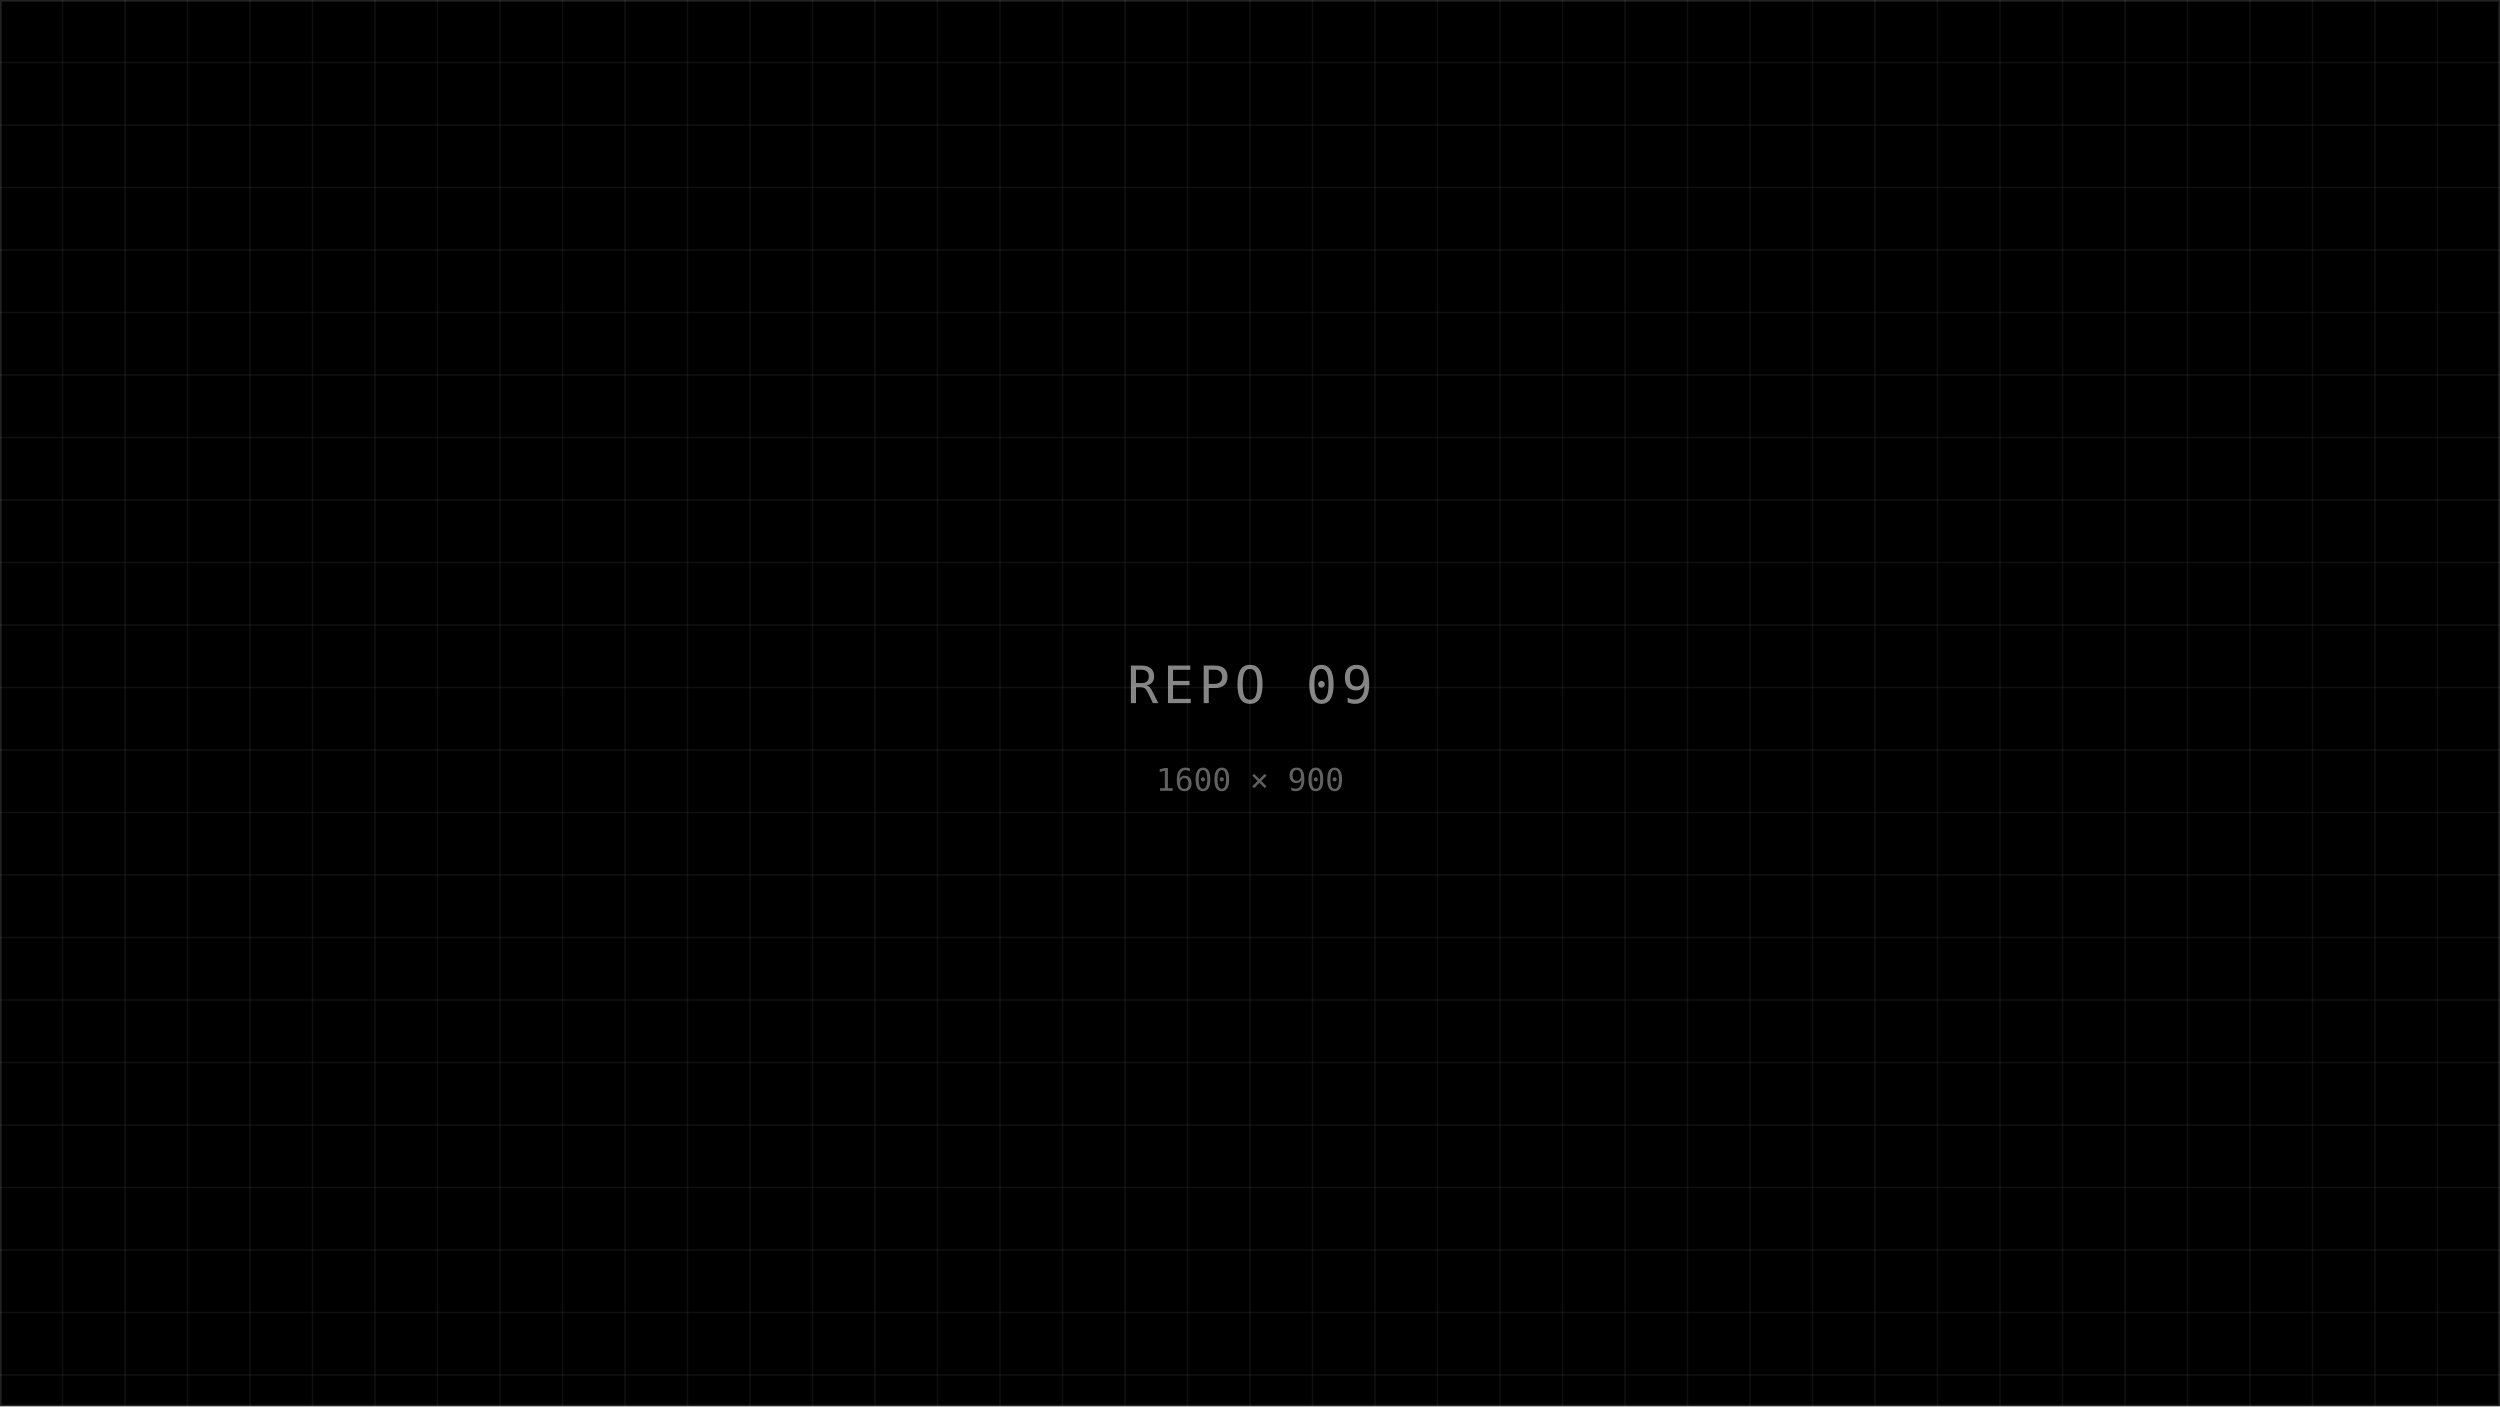
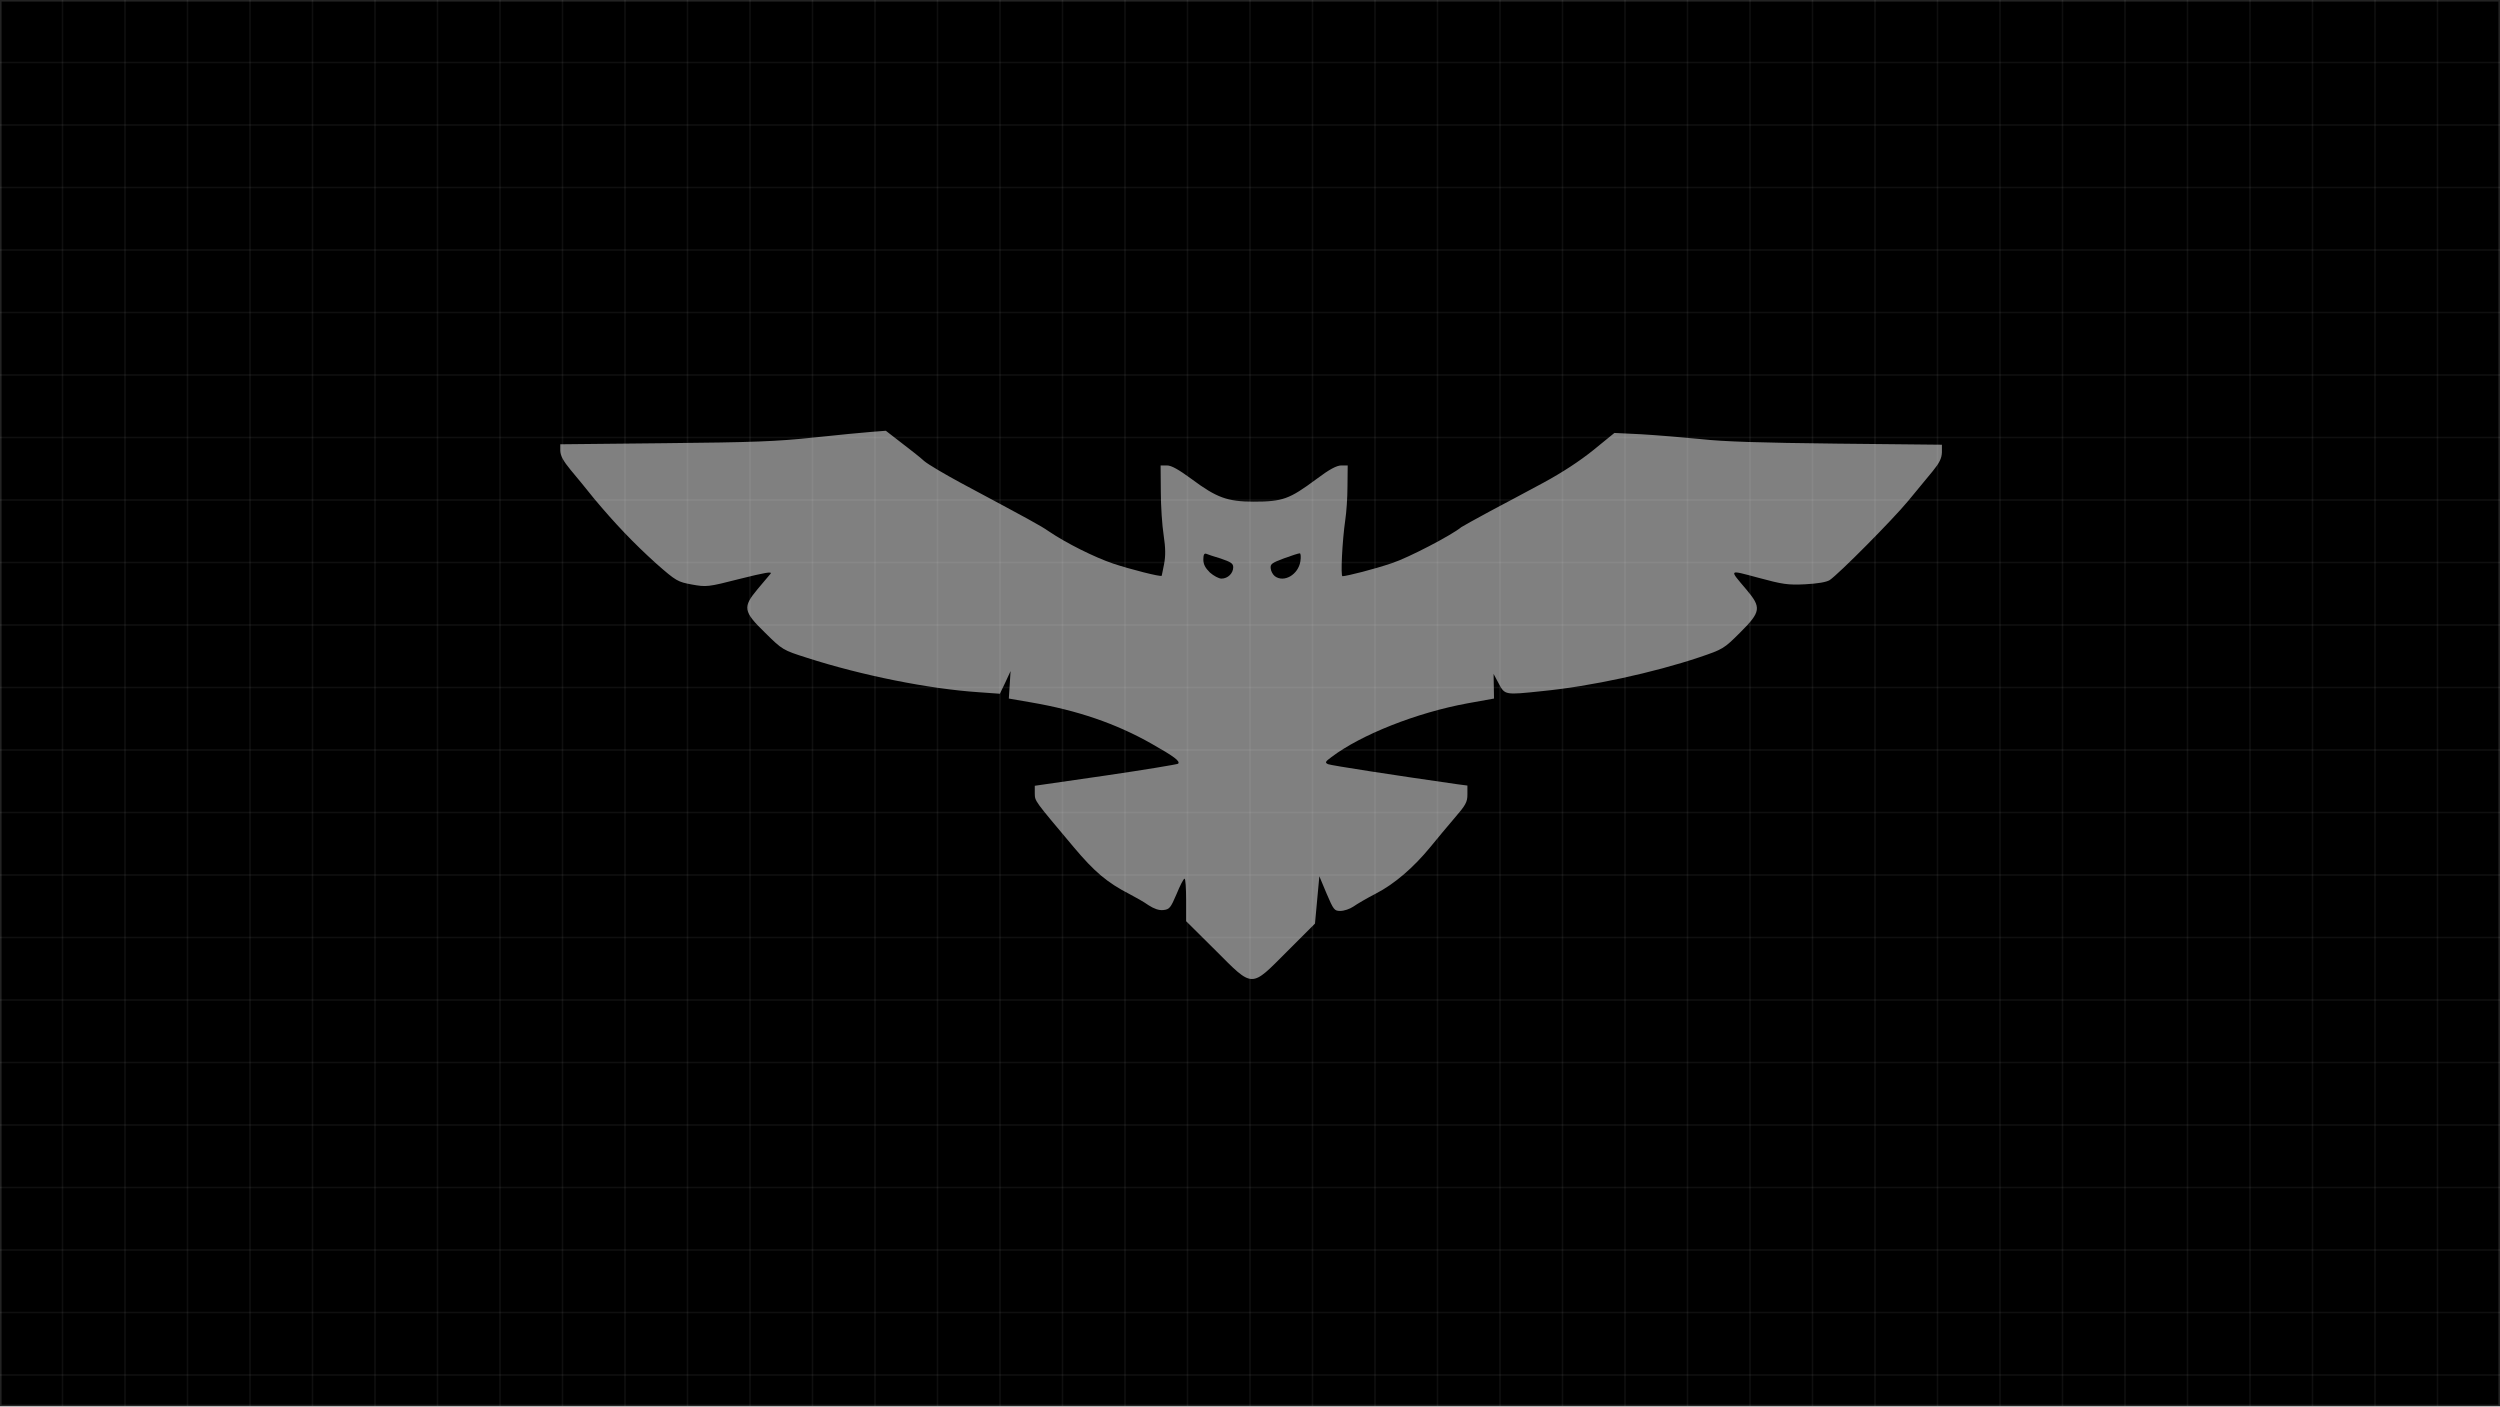
<svg xmlns="http://www.w3.org/2000/svg" width="1600" height="900" viewBox="0 0 1600 900">
  <rect width="1600" height="900" fill="#000" />
  <g stroke="rgba(255,255,255,0.06)" stroke-width="1">
    <line x1="40" y1="0" x2="40" y2="900" />
    <line x1="80" y1="0" x2="80" y2="900" />
    <line x1="120" y1="0" x2="120" y2="900" />
    <line x1="160" y1="0" x2="160" y2="900" />
    <line x1="200" y1="0" x2="200" y2="900" />
    <line x1="240" y1="0" x2="240" y2="900" />
    <line x1="280" y1="0" x2="280" y2="900" />
    <line x1="320" y1="0" x2="320" y2="900" />
    <line x1="360" y1="0" x2="360" y2="900" />
    <line x1="400" y1="0" x2="400" y2="900" />
    <line x1="440" y1="0" x2="440" y2="900" />
    <line x1="480" y1="0" x2="480" y2="900" />
    <line x1="520" y1="0" x2="520" y2="900" />
    <line x1="560" y1="0" x2="560" y2="900" />
    <line x1="600" y1="0" x2="600" y2="900" />
    <line x1="640" y1="0" x2="640" y2="900" />
    <line x1="680" y1="0" x2="680" y2="900" />
    <line x1="720" y1="0" x2="720" y2="900" />
    <line x1="760" y1="0" x2="760" y2="900" />
    <line x1="800" y1="0" x2="800" y2="900" />
    <line x1="840" y1="0" x2="840" y2="900" />
    <line x1="880" y1="0" x2="880" y2="900" />
    <line x1="920" y1="0" x2="920" y2="900" />
    <line x1="960" y1="0" x2="960" y2="900" />
    <line x1="1000" y1="0" x2="1000" y2="900" />
    <line x1="1040" y1="0" x2="1040" y2="900" />
    <line x1="1080" y1="0" x2="1080" y2="900" />
    <line x1="1120" y1="0" x2="1120" y2="900" />
    <line x1="1160" y1="0" x2="1160" y2="900" />
    <line x1="1200" y1="0" x2="1200" y2="900" />
    <line x1="1240" y1="0" x2="1240" y2="900" />
    <line x1="1280" y1="0" x2="1280" y2="900" />
    <line x1="1320" y1="0" x2="1320" y2="900" />
    <line x1="1360" y1="0" x2="1360" y2="900" />
    <line x1="1400" y1="0" x2="1400" y2="900" />
    <line x1="1440" y1="0" x2="1440" y2="900" />
    <line x1="1480" y1="0" x2="1480" y2="900" />
    <line x1="1520" y1="0" x2="1520" y2="900" />
    <line x1="1560" y1="0" x2="1560" y2="900" />
    <line x1="0" y1="40" x2="1600" y2="40" />
    <line x1="0" y1="80" x2="1600" y2="80" />
    <line x1="0" y1="120" x2="1600" y2="120" />
    <line x1="0" y1="160" x2="1600" y2="160" />
    <line x1="0" y1="200" x2="1600" y2="200" />
    <line x1="0" y1="240" x2="1600" y2="240" />
    <line x1="0" y1="280" x2="1600" y2="280" />
    <line x1="0" y1="320" x2="1600" y2="320" />
    <line x1="0" y1="360" x2="1600" y2="360" />
    <line x1="0" y1="400" x2="1600" y2="400" />
    <line x1="0" y1="440" x2="1600" y2="440" />
    <line x1="0" y1="480" x2="1600" y2="480" />
    <line x1="0" y1="520" x2="1600" y2="520" />
    <line x1="0" y1="560" x2="1600" y2="560" />
    <line x1="0" y1="600" x2="1600" y2="600" />
    <line x1="0" y1="640" x2="1600" y2="640" />
    <line x1="0" y1="680" x2="1600" y2="680" />
    <line x1="0" y1="720" x2="1600" y2="720" />
    <line x1="0" y1="760" x2="1600" y2="760" />
    <line x1="0" y1="800" x2="1600" y2="800" />
    <line x1="0" y1="840" x2="1600" y2="840" />
    <line x1="0" y1="880" x2="1600" y2="880" />
  </g>
  <rect x="0.5" y="0.5" width="1599" height="899" fill="none" stroke="rgba(255,255,255,0.14)" />
-   <text x="800.0" y="450.0" fill="rgba(255,255,255,0.52)" font-family="monospace" font-size="33" letter-spacing="3" text-anchor="middle">REPO 09</text>
-   <text x="800.0" y="506.1" fill="rgba(255,255,255,0.38)" font-family="monospace" font-size="20" text-anchor="middle">1600 × 900</text>
+   <g opacity="0.5" transform="translate(103.6 -215.7) scale(1.3956)">
+     <path fill="#ffffff" d="M483 590.2 l-13.3 -13.2 0 -9.8 c0 -5.3 -0.3 -9.7 -0.7 -9.7 -0.5 0 -2.1 3.2 -3.7 7.1 -2.7 6.3 -3.2 7 -6.1 7.3 -2 0.2 -4.2 -0.6 -6.7 -2.2 -2.1 -1.5 -6 -3.7 -8.7 -5.1 -10.3 -5.3 -16.1 -10.2 -25.6 -21.5 -18.3 -21.8 -17.8 -21 -17.9 -24.7 l0 -3.5 32.5 -4.7 c17.8 -2.6 32.7 -5.1 33.2 -5.4 1.2 -1.1 -1.9 -3.4 -12 -9.1 -16.5 -9.4 -34.3 -15.4 -55.2 -19 l-10.4 -1.8 0.4 -6.3 0.4 -6.3 -2.4 5.2 -2.5 5.2 -9.7 -0.7 c-22.7 -1.5 -53.7 -7.7 -78.8 -15.8 -11 -3.5 -11.2 -3.6 -19.1 -11.4 -10.2 -9.9 -10.4 -11.8 -3.5 -20.1 2.5 -3 5.2 -6.2 5.9 -7 1 -1.2 -2.4 -0.6 -14 2.3 -14.8 3.8 -15.4 3.8 -22.1 2.6 -6.4 -1.2 -7.1 -1.5 -16.3 -9.6 -10.4 -9.4 -18.8 -18.2 -28.5 -29.8 -3.4 -4.3 -8.3 -10.2 -10.8 -13.2 -3.3 -4 -4.6 -6.4 -4.7 -8.7 l0 -3 48 -0.5 c40.7 -0.4 51.3 -0.8 68.2 -2.6 11 -1.2 22.9 -2.3 26.6 -2.6 l6.5 -0.5 7.1 5.5 c3.9 3 8.7 6.7 10.5 8.4 1.9 1.6 9.4 6 16.6 9.9 32.3 17.3 36.6 19.6 40.5 22.3 8.1 5.5 21 11.9 29.5 14.8 7.8 2.6 21.9 6.2 22.3 5.6 0 -0.2 0.6 -2.5 1.1 -5.4 0.7 -3.6 0.7 -7.3 -0.2 -13.2 -0.7 -4.4 -1.3 -13.5 -1.3 -20 l-0.1 -12 2.9 0 c2.1 0 5.4 1.9 11.4 6.3 11.4 8.5 16.4 10.3 28.3 10.3 13.4 0 16.4 -1.1 28.8 -10.3 6.1 -4.6 9.4 -6.3 11.5 -6.3 l2.9 0 -0.1 9.6 c0 5.2 -0.5 12.1 -1 15.3 -1.4 9.7 -2.2 25.9 -1.3 25.9 2.2 -0.1 14.5 -3.2 22.7 -6 7.4 -2.4 27.5 -12.9 31.8 -16.5 0.6 -0.4 6.3 -3.6 12.8 -7.1 6.4 -3.4 17.7 -9.4 24.9 -13.3 8.5 -4.6 16.6 -9.9 22.8 -14.9 l9.7 -7.9 12.3 0.6 c6.8 0.4 19 1.4 27.1 2.2 10.7 1.2 27.5 1.7 62.8 2.1 l48 0.5 0 3.5 c-0.1 2.7 -1.1 4.8 -4.2 8.6 -2.2 2.7 -7.3 8.9 -11.3 13.7 -7.2 8.7 -31.8 33.5 -36 36.3 -1.5 0.9 -5.4 1.6 -11.2 1.9 -8 0.4 -10.4 0 -21.5 -3 -13.9 -3.7 -13.5 -4.1 -5.4 5.5 6.9 8.2 6.6 10.1 -2.9 19.6 -7.5 7.5 -7.9 7.7 -18.8 11.4 -20.9 7 -49.6 13.3 -72.1 15.5 -17 1.8 -17 1.8 -19.8 -3.4 l-2.4 -4.5 0.1 5.6 0.1 5.7 -12.2 2.2 c-23.4 4.3 -48.8 14.4 -62.3 24.6 -3 2.2 -3.1 2.6 -1.6 3.3 1.5 0.6 30.6 5.1 59.3 9.2 l4.6 0.6 0 4.1 c0 3.5 -0.8 4.9 -5.9 10.8 -3.2 3.8 -8.3 9.8 -11.1 13.3 -7.7 9.4 -16.4 16.9 -24.9 21.3 -4.1 2.1 -8.7 4.8 -10.4 6 -1.6 1.1 -4.3 2 -6 2 -2.7 0 -3.1 -0.5 -6.3 -8 l-3.3 -7.9 -1 10.8 -1 10.9 -12.7 12.7 c-17 17 -15.4 17.1 -33.1 -0.6z" />
+     <path fill="#000000" d="M480.6 417.1 c-2.1 -2.1 -3 -3.7 -3 -6 0 -2.1 0.4 -2.9 1.3 -2.6 0.6 0.3 3.7 1.3 6.7 2.2 4.6 1.6 5.7 2.2 5.7 4 0 2.7 -2.4 5.2 -5.4 5.2 -1.2 0 -3.6 -1.3 -5.3 -2.8z" />
+     <path fill="#000000" d="M510.4 418.8 c-0.9 -0.7 -1.8 -2.3 -1.9 -3.5 -0.3 -2.1 0.5 -2.6 6.1 -4.7 3.5 -1.3 6.7 -2.3 7.2 -2.3 0.5 0 0.6 1.7 0.3 3.7 -1 6.1 -7.5 9.9 -11.7 6.8z" />
+   </g>
</svg>
